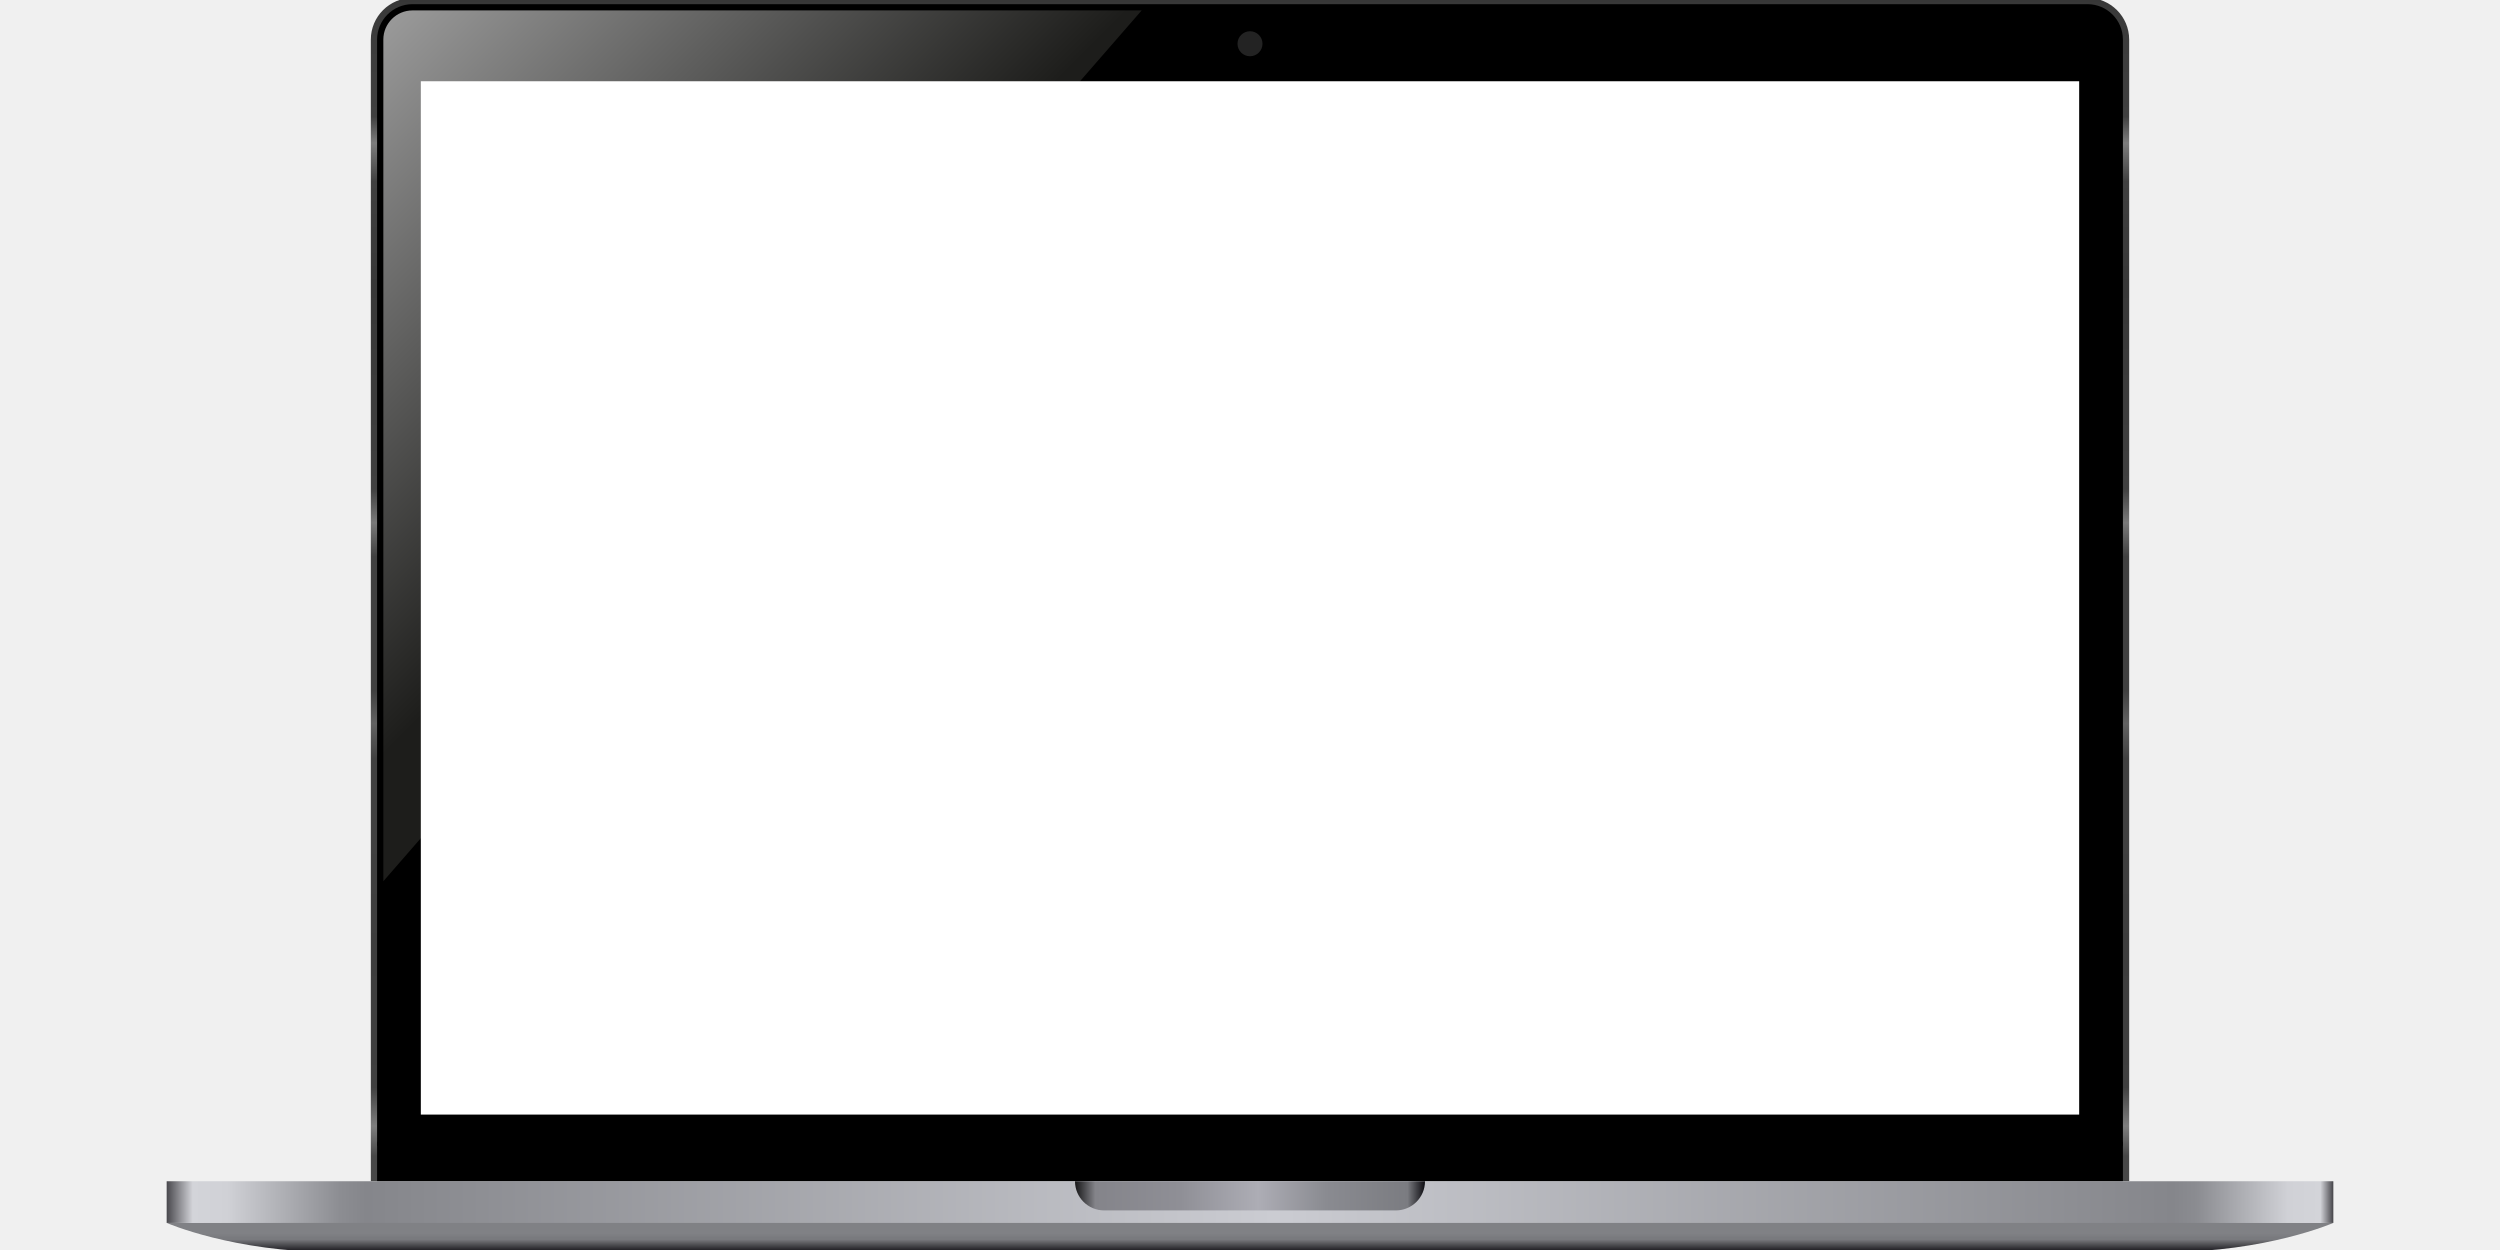
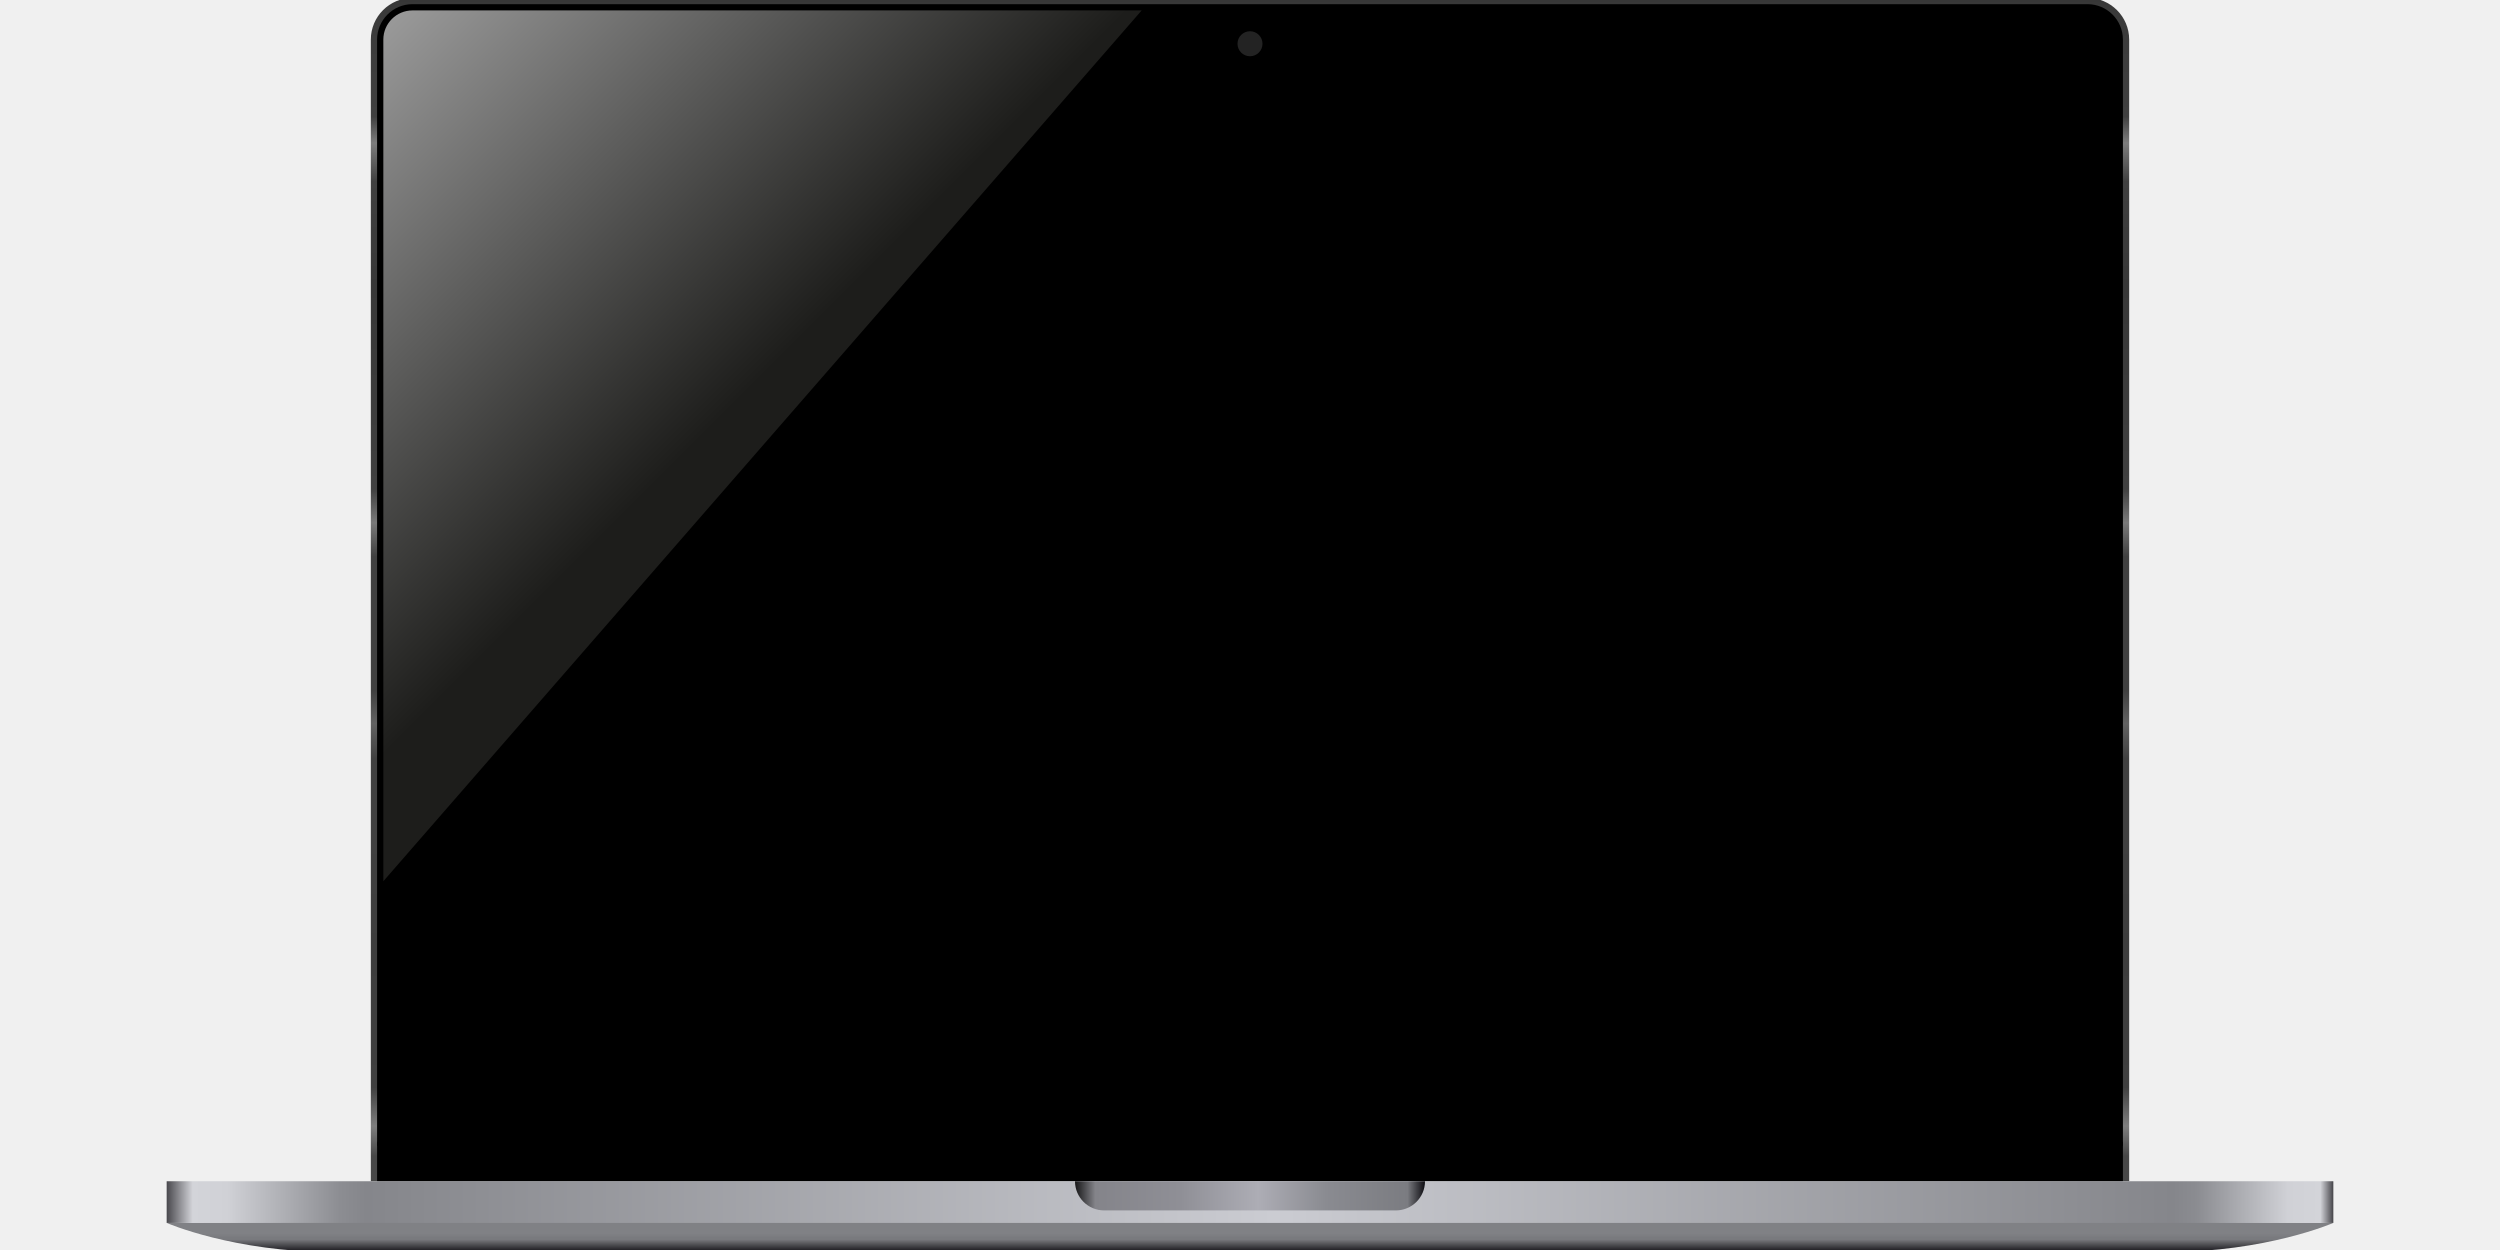
<svg xmlns="http://www.w3.org/2000/svg" version="1.1" x="0px" y="0px" viewBox="0 150 600 300" style="enable-background:new 0 0 600 600;" xml:space="preserve">
  <g id="objects">
    <g>
      <linearGradient id="SVGID_1_" gradientUnits="userSpaceOnUse" x1="300" y1="443.513" x2="300" y2="450.677">
        <stop offset="0.356" style="stop-color:#808185" />
        <stop offset="0.504" style="stop-color:#78797D" />
        <stop offset="0.544" style="stop-color:#7A7B7F" />
        <stop offset="1" style="stop-color:#0D0C11" />
      </linearGradient>
      <path style="fill:url(#SVGID_1_);" d="M560,443.5c0,0-16,7-40,7s-416,0-440,0s-40-7-40-7l260-2L560,443.5z" />
      <linearGradient id="SVGID_00000078035929020022557450000005707218627589330592_" gradientUnits="userSpaceOnUse" x1="300" y1="149.5" x2="300" y2="439.701">
        <stop offset="1.594388e-04" style="stop-color:#363636" />
        <stop offset="0.009" style="stop-color:#3A3A3A" />
        <stop offset="0.098" style="stop-color:#404040" />
        <stop offset="0.12" style="stop-color:#7D7D7D" />
        <stop offset="0.152" style="stop-color:#404040" />
        <stop offset="0.238" style="stop-color:#383838" />
        <stop offset="0.406" style="stop-color:#404040" />
        <stop offset="0.434" style="stop-color:#797979" />
        <stop offset="0.462" style="stop-color:#404040" />
        <stop offset="0.573" style="stop-color:#404040" />
        <stop offset="0.6" style="stop-color:#626262" />
        <stop offset="0.629" style="stop-color:#404040" />
        <stop offset="0.692" style="stop-color:#404040" />
        <stop offset="0.79" style="stop-color:#3D3D3D" />
        <stop offset="0.901" style="stop-color:#404040" />
        <stop offset="0.933" style="stop-color:#7E7E7E" />
        <stop offset="0.958" style="stop-color:#474747" />
      </linearGradient>
      <path style="fill:url(#SVGID_00000078035929020022557450000005707218627589330592_);" d="M511,433.5H89v-274    c0-5.523,4.477-10,10-10h402c5.523,0,10,4.477,10,10V433.5z" />
      <path d="M90.5,433.5v-274c0-4.687,3.813-8.5,8.5-8.5h402c4.687,0,8.5,3.813,8.5,8.5v274H90.5z" />
      <linearGradient id="SVGID_00000055694831397211487100000015672819596297080235_" gradientUnits="userSpaceOnUse" x1="40" y1="438.5" x2="560" y2="438.5">
        <stop offset="0" style="stop-color:#49484D" />
        <stop offset="0.012" style="stop-color:#D3D4D9" />
        <stop offset="0.028" style="stop-color:#D0D1D6" />
        <stop offset="0.08" style="stop-color:#8C8D92" />
        <stop offset="0.092" style="stop-color:#85868B" />
        <stop offset="0.511" style="stop-color:#CBCCD2" />
        <stop offset="0.926" style="stop-color:#85868B" />
        <stop offset="0.937" style="stop-color:#8B8C91" />
        <stop offset="0.979" style="stop-color:#D0D1D6" />
        <stop offset="0.994" style="stop-color:#D3D4D9" />
        <stop offset="1" style="stop-color:#454449" />
      </linearGradient>
      <rect x="40" y="433.5" style="fill:url(#SVGID_00000055694831397211487100000015672819596297080235_);" width="520" height="10" />
      <linearGradient id="SVGID_00000117648774767924435800000001890603929437513096_" gradientUnits="userSpaceOnUse" x1="258" y1="437" x2="342" y2="437">
        <stop offset="0" style="stop-color:#161617" />
        <stop offset="0.058" style="stop-color:#84848A" />
        <stop offset="0.301" style="stop-color:#8F8F96" />
        <stop offset="0.524" style="stop-color:#ADADB5" />
        <stop offset="0.716" style="stop-color:#8A8B91" />
        <stop offset="0.95" style="stop-color:#7B7C81" />
        <stop offset="1" style="stop-color:#0D0C11" />
      </linearGradient>
      <path style="fill:url(#SVGID_00000117648774767924435800000001890603929437513096_);" d="M335,440.5h-70c-3.866,0-7-3.134-7-7l0,0    h84l0,0C342,437.366,338.866,440.5,335,440.5z" />
      <line style="fill:none;stroke:#000000;strokeWidth:0.5;stroke-miterlimit:10;" x1="509.5" y1="424.5" x2="90.5" y2="424.5" />
      <g>
        <linearGradient id="SVGID_00000105393007844515792760000015345611525406710198_" gradientUnits="userSpaceOnUse" x1="83.589" y1="157.589" x2="174.657" y2="248.657">
          <stop offset="4.783163e-04" style="stop-color:#9E9E9E" />
          <stop offset="1" style="stop-color:#1D1D1B" />
        </linearGradient>
        <path style="fill:url(#SVGID_00000105393007844515792760000015345611525406710198_);" d="M274,152.5l-182,209v-202     c0-3.86,3.14-7,7-7H274z" />
      </g>
-       <rect x="101" y="169.5" style="fill:#FFFFFF;" width="398" height="248" />
      <circle style="fill:#232323;" cx="300" cy="160.5" r="3" />
    </g>
  </g>
</svg>
